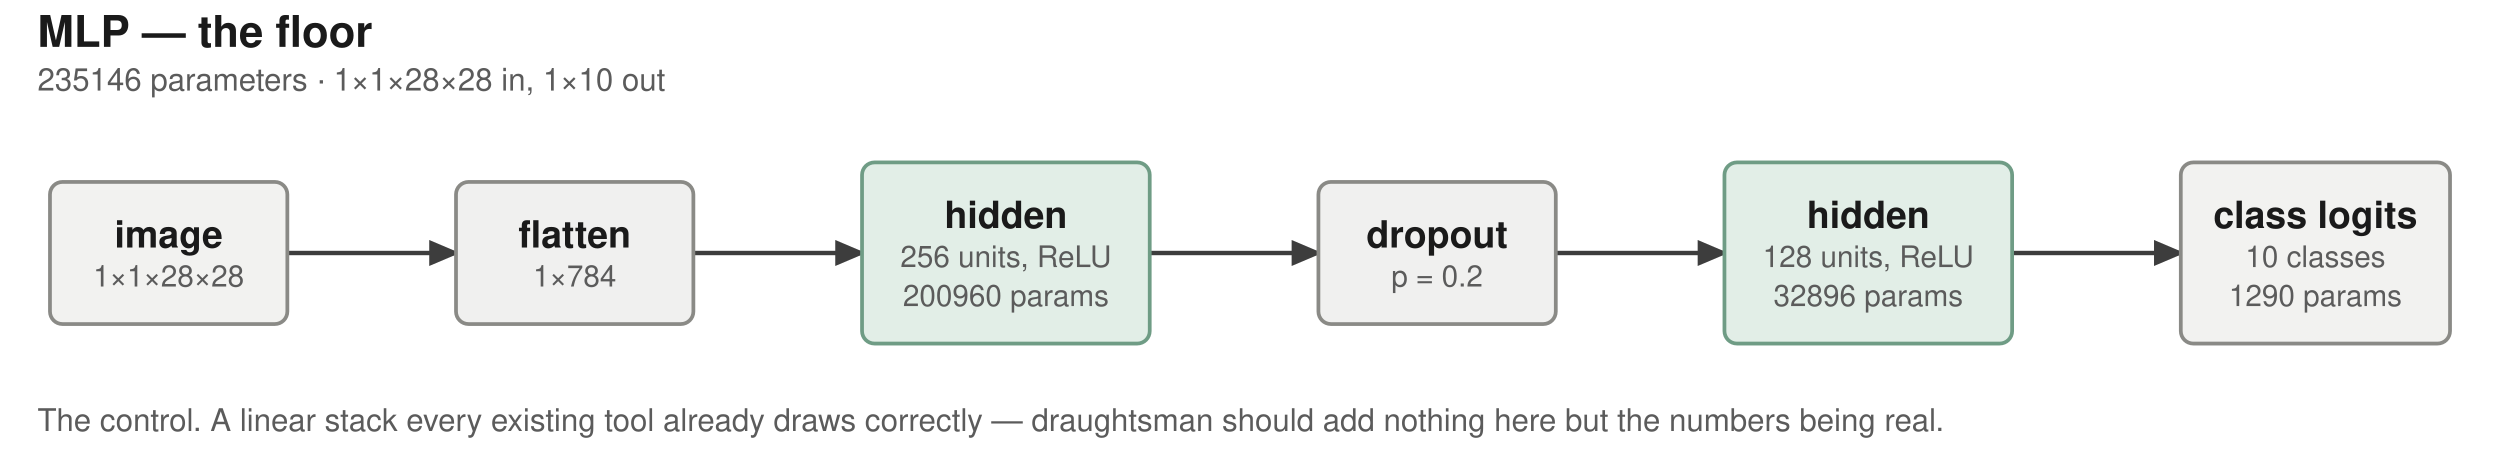
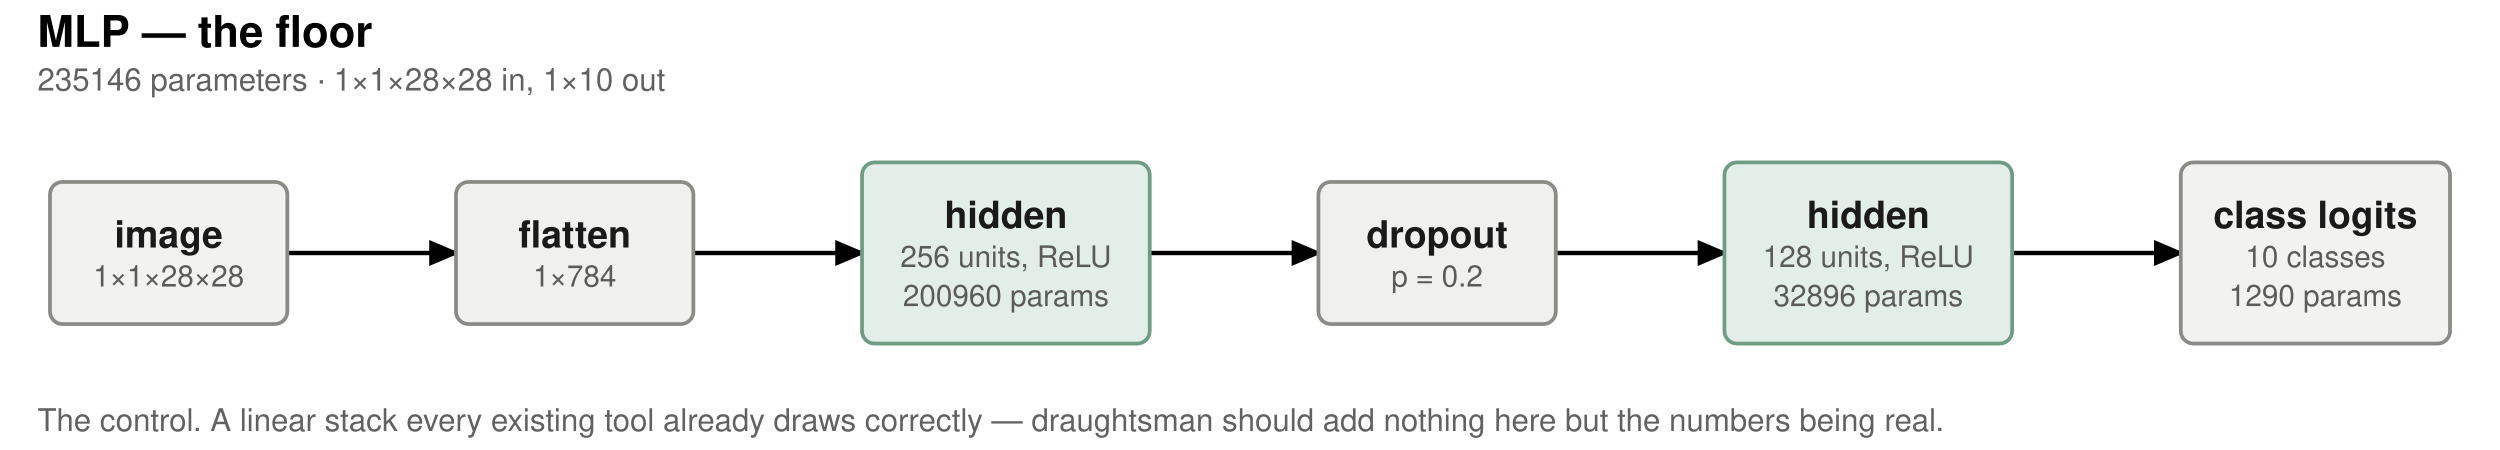
<svg xmlns="http://www.w3.org/2000/svg" class="draughtsman" role="img" aria-label="MLP — the floor" viewBox="0 0 800.43 144" width="800.43" height="144">
  <defs>
    <marker id="ds-arrow" viewBox="0 0 8 8" refX="7" refY="4" markerWidth="7" markerHeight="7" orient="auto-start-reverse">
-       <path d="M0 0.6 L8 4 L0 7.4 Z" style="fill:#3d3d3d" />
+       <path d="M0 0.6 L8 4 L0 7.4 Z" style="fill:currentColor" />
    </marker>
  </defs>
-   <text class="ds-title" x="12" y="15" style="font-family:Helvetica Neue, Helvetica, Arial, sans-serif;font-size:14px;font-weight:600;fill:#1a1a1a">MLP — the floor</text>
-   <text class="ds-subtitle" x="12" y="29" style="font-family:Helvetica Neue, Helvetica, Arial, sans-serif;font-size:10px;fill:#5b5b5b">235146 parameters · 1×1×28×28 in, 1×10 out</text>
+   <text class="ds-title" x="12" y="15" style="font-family:Helvetica Neue, Helvetica, Arial, sans-serif;font-size:14px;font-weight:600;fill:currentColor">MLP — the floor</text>
+   <text class="ds-subtitle" x="12" y="29" style="font-family:Helvetica Neue, Helvetica, Arial, sans-serif;font-size:10px;fill:currentColor;opacity:0.62">235146 parameters · 1×1×28×28 in, 1×10 out</text>
  <g class="ds-body" transform="translate(0 36)">
-     <path class="ds-edge ds-edge-solid" data-from="pixels" data-to="flatten" d="M92 45 C119 45 119 45 146 45" style="fill:none;stroke:#3d3d3d;stroke-width:1.4" marker-end="url(#ds-arrow)" />
-     <path class="ds-edge ds-edge-solid" data-from="flatten" data-to="h1" d="M222 45 C249 45 249 45 276 45" style="fill:none;stroke:#3d3d3d;stroke-width:1.4" marker-end="url(#ds-arrow)" />
-     <path class="ds-edge ds-edge-solid" data-from="h1" data-to="drop" d="M368.12 45 C395.12 45 395.12 45 422.12 45" style="fill:none;stroke:#3d3d3d;stroke-width:1.4" marker-end="url(#ds-arrow)" />
-     <path class="ds-edge ds-edge-solid" data-from="drop" data-to="h2" d="M498.12 45 C525.12 45 525.12 45 552.12 45" style="fill:none;stroke:#3d3d3d;stroke-width:1.4" marker-end="url(#ds-arrow)" />
-     <path class="ds-edge ds-edge-solid" data-from="h2" data-to="logits" d="M644.23 45 C671.23 45 671.23 45 698.23 45" style="fill:none;stroke:#3d3d3d;stroke-width:1.4" marker-end="url(#ds-arrow)" />
+     <path class="ds-edge ds-edge-solid" data-from="pixels" data-to="flatten" d="M92 45 C119 45 119 45 146 45" style="fill:none;stroke:currentColor;stroke-width:1.4" marker-end="url(#ds-arrow)" />
+     <path class="ds-edge ds-edge-solid" data-from="flatten" data-to="h1" d="M222 45 C249 45 249 45 276 45" style="fill:none;stroke:currentColor;stroke-width:1.4" marker-end="url(#ds-arrow)" />
+     <path class="ds-edge ds-edge-solid" data-from="h1" data-to="drop" d="M368.12 45 C395.12 45 395.12 45 422.12 45" style="fill:none;stroke:currentColor;stroke-width:1.4" marker-end="url(#ds-arrow)" />
+     <path class="ds-edge ds-edge-solid" data-from="drop" data-to="h2" d="M498.12 45 C525.12 45 525.12 45 552.12 45" style="fill:none;stroke:currentColor;stroke-width:1.4" marker-end="url(#ds-arrow)" />
+     <path class="ds-edge ds-edge-solid" data-from="h2" data-to="logits" d="M644.23 45 C671.23 45 671.23 45 698.23 45" style="fill:none;stroke:currentColor;stroke-width:1.4" marker-end="url(#ds-arrow)" />
    <g class="ds-stage ds-kind-input" data-stage="pixels">
      <rect x="16" y="22.25" width="76" height="45.5" rx="4" style="fill:#f2f2f0;stroke:#8a8a86;stroke-width:1.2" />
      <text x="54" y="43.25" text-anchor="middle" style="font-family:Helvetica Neue, Helvetica, Arial, sans-serif;font-size:12.0px;font-weight:600;fill:#1a1a1a">image</text>
      <text x="54" y="55.75" text-anchor="middle" style="font-family:Helvetica Neue, Helvetica, Arial, sans-serif;font-size:9.5px;fill:#5b5b5b">1×1×28×28</text>
    </g>
    <g class="ds-stage ds-kind-op" data-stage="flatten">
      <rect x="146" y="22.25" width="76" height="45.5" rx="4" style="fill:#f0f0ef;stroke:#8a8a86;stroke-width:1.2" />
      <text x="184" y="43.25" text-anchor="middle" style="font-family:Helvetica Neue, Helvetica, Arial, sans-serif;font-size:12.0px;font-weight:600;fill:#1a1a1a">flatten</text>
      <text x="184" y="55.75" text-anchor="middle" style="font-family:Helvetica Neue, Helvetica, Arial, sans-serif;font-size:9.5px;fill:#5b5b5b">1×784</text>
    </g>
    <g class="ds-stage ds-kind-stack" data-stage="h1">
      <rect x="276" y="16" width="92.11" height="58" rx="4" style="fill:#e2eee7;stroke:#6f9c85;stroke-width:1.2" />
      <text x="322.06" y="37" text-anchor="middle" style="font-family:Helvetica Neue, Helvetica, Arial, sans-serif;font-size:12.0px;font-weight:600;fill:#1a1a1a">hidden</text>
      <text x="322.06" y="49.5" text-anchor="middle" style="font-family:Helvetica Neue, Helvetica, Arial, sans-serif;font-size:9.5px;fill:#5b5b5b">256 units, ReLU</text>
      <text x="322.06" y="62" text-anchor="middle" style="font-family:Helvetica Neue, Helvetica, Arial, sans-serif;font-size:9.5px;fill:#5b5b5b">200960 params</text>
    </g>
    <g class="ds-stage ds-kind-op" data-stage="drop">
      <rect x="422.12" y="22.25" width="76" height="45.5" rx="4" style="fill:#f0f0ef;stroke:#8a8a86;stroke-width:1.2" />
      <text x="460.12" y="43.25" text-anchor="middle" style="font-family:Helvetica Neue, Helvetica, Arial, sans-serif;font-size:12.0px;font-weight:600;fill:#1a1a1a">dropout</text>
      <text x="460.12" y="55.75" text-anchor="middle" style="font-family:Helvetica Neue, Helvetica, Arial, sans-serif;font-size:9.5px;fill:#5b5b5b">p = 0.2</text>
    </g>
    <g class="ds-stage ds-kind-stack" data-stage="h2">
      <rect x="552.12" y="16" width="92.11" height="58" rx="4" style="fill:#e2eee7;stroke:#6f9c85;stroke-width:1.2" />
      <text x="598.17" y="37" text-anchor="middle" style="font-family:Helvetica Neue, Helvetica, Arial, sans-serif;font-size:12.0px;font-weight:600;fill:#1a1a1a">hidden</text>
      <text x="598.17" y="49.5" text-anchor="middle" style="font-family:Helvetica Neue, Helvetica, Arial, sans-serif;font-size:9.5px;fill:#5b5b5b">128 units, ReLU</text>
      <text x="598.17" y="62" text-anchor="middle" style="font-family:Helvetica Neue, Helvetica, Arial, sans-serif;font-size:9.5px;fill:#5b5b5b">32896 params</text>
    </g>
    <g class="ds-stage ds-kind-output" data-stage="logits">
      <rect x="698.23" y="16" width="86.2" height="58" rx="4" style="fill:#f2f2f0;stroke:#8a8a86;stroke-width:1.2" />
      <text x="741.33" y="37" text-anchor="middle" style="font-family:Helvetica Neue, Helvetica, Arial, sans-serif;font-size:12.0px;font-weight:600;fill:#1a1a1a">class logits</text>
      <text x="741.33" y="49.5" text-anchor="middle" style="font-family:Helvetica Neue, Helvetica, Arial, sans-serif;font-size:9.5px;fill:#5b5b5b">10 classes</text>
      <text x="741.33" y="62" text-anchor="middle" style="font-family:Helvetica Neue, Helvetica, Arial, sans-serif;font-size:9.5px;fill:#5b5b5b">1290 params</text>
    </g>
  </g>
-   <text class="ds-caption" x="12" y="138" style="font-family:Helvetica Neue, Helvetica, Arial, sans-serif;font-size:10.0px;fill:#5b5b5b">The control. A linear stack every existing tool already draws correctly — draughtsman should add nothing here but the numbers being real.</text>
+   <text class="ds-caption" x="12" y="138" style="font-family:Helvetica Neue, Helvetica, Arial, sans-serif;font-size:10.0px;fill:currentColor;opacity:0.62">The control. A linear stack every existing tool already draws correctly — draughtsman should add nothing here but the numbers being real.</text>
</svg>
